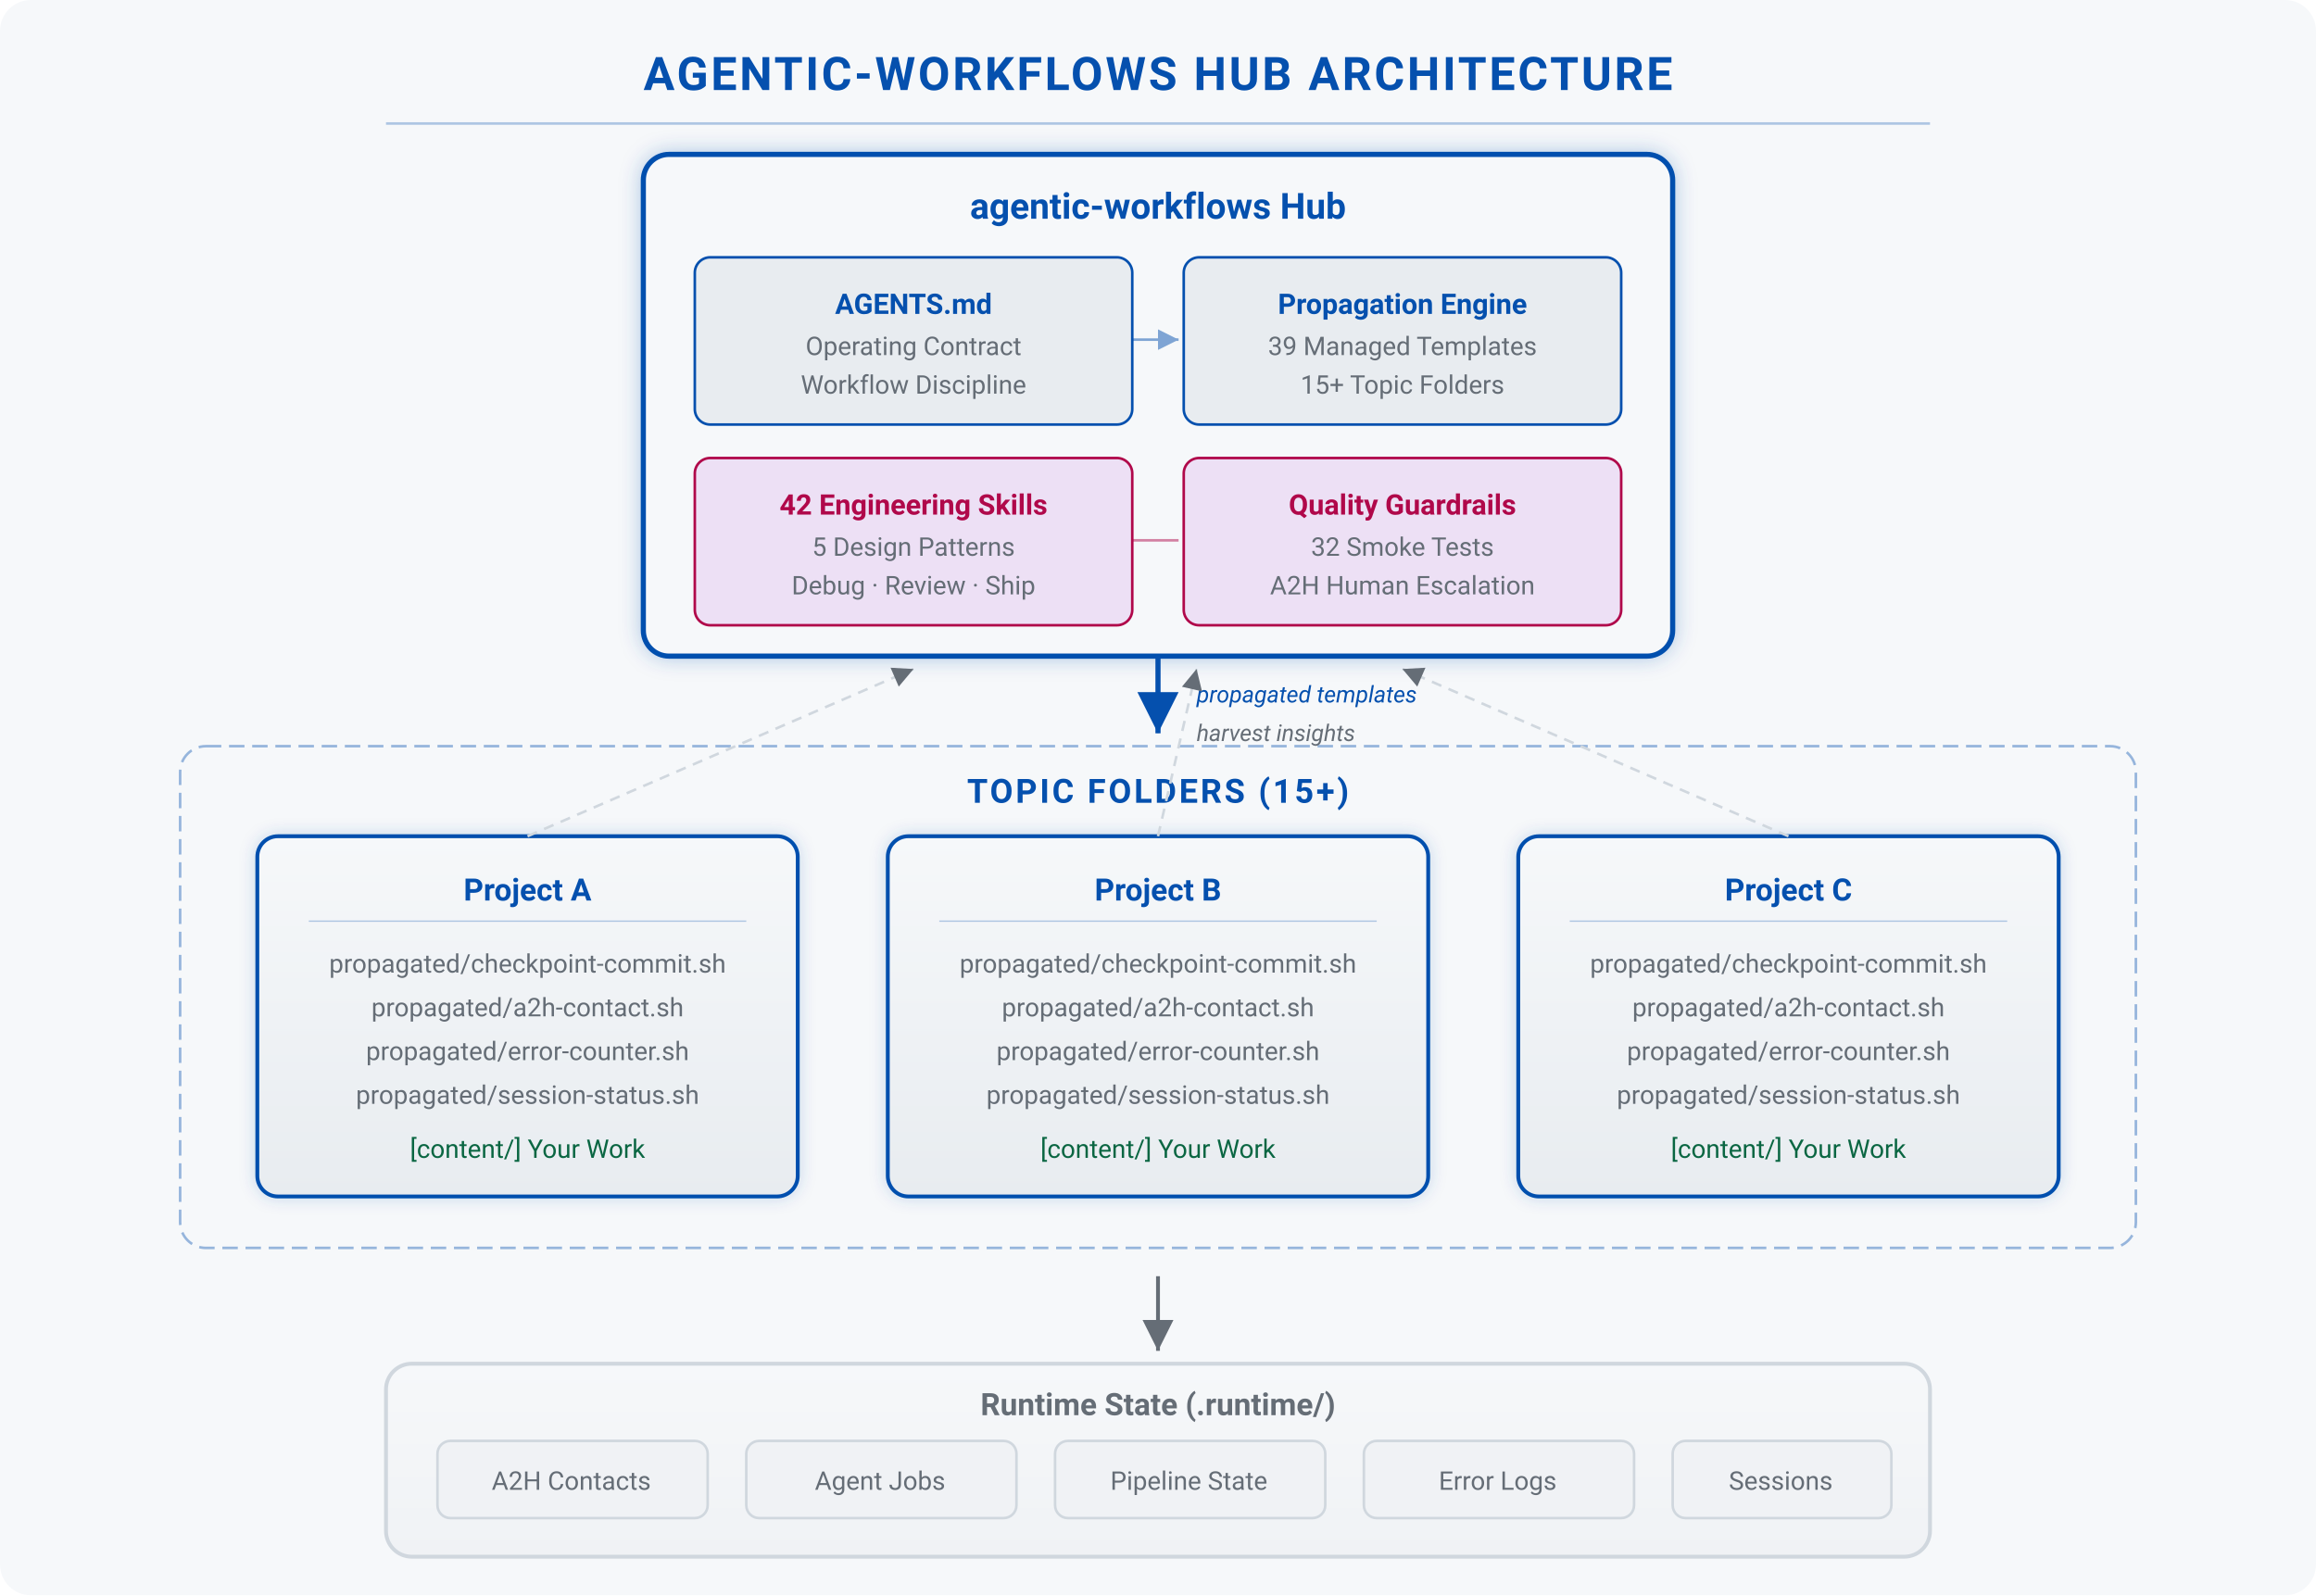
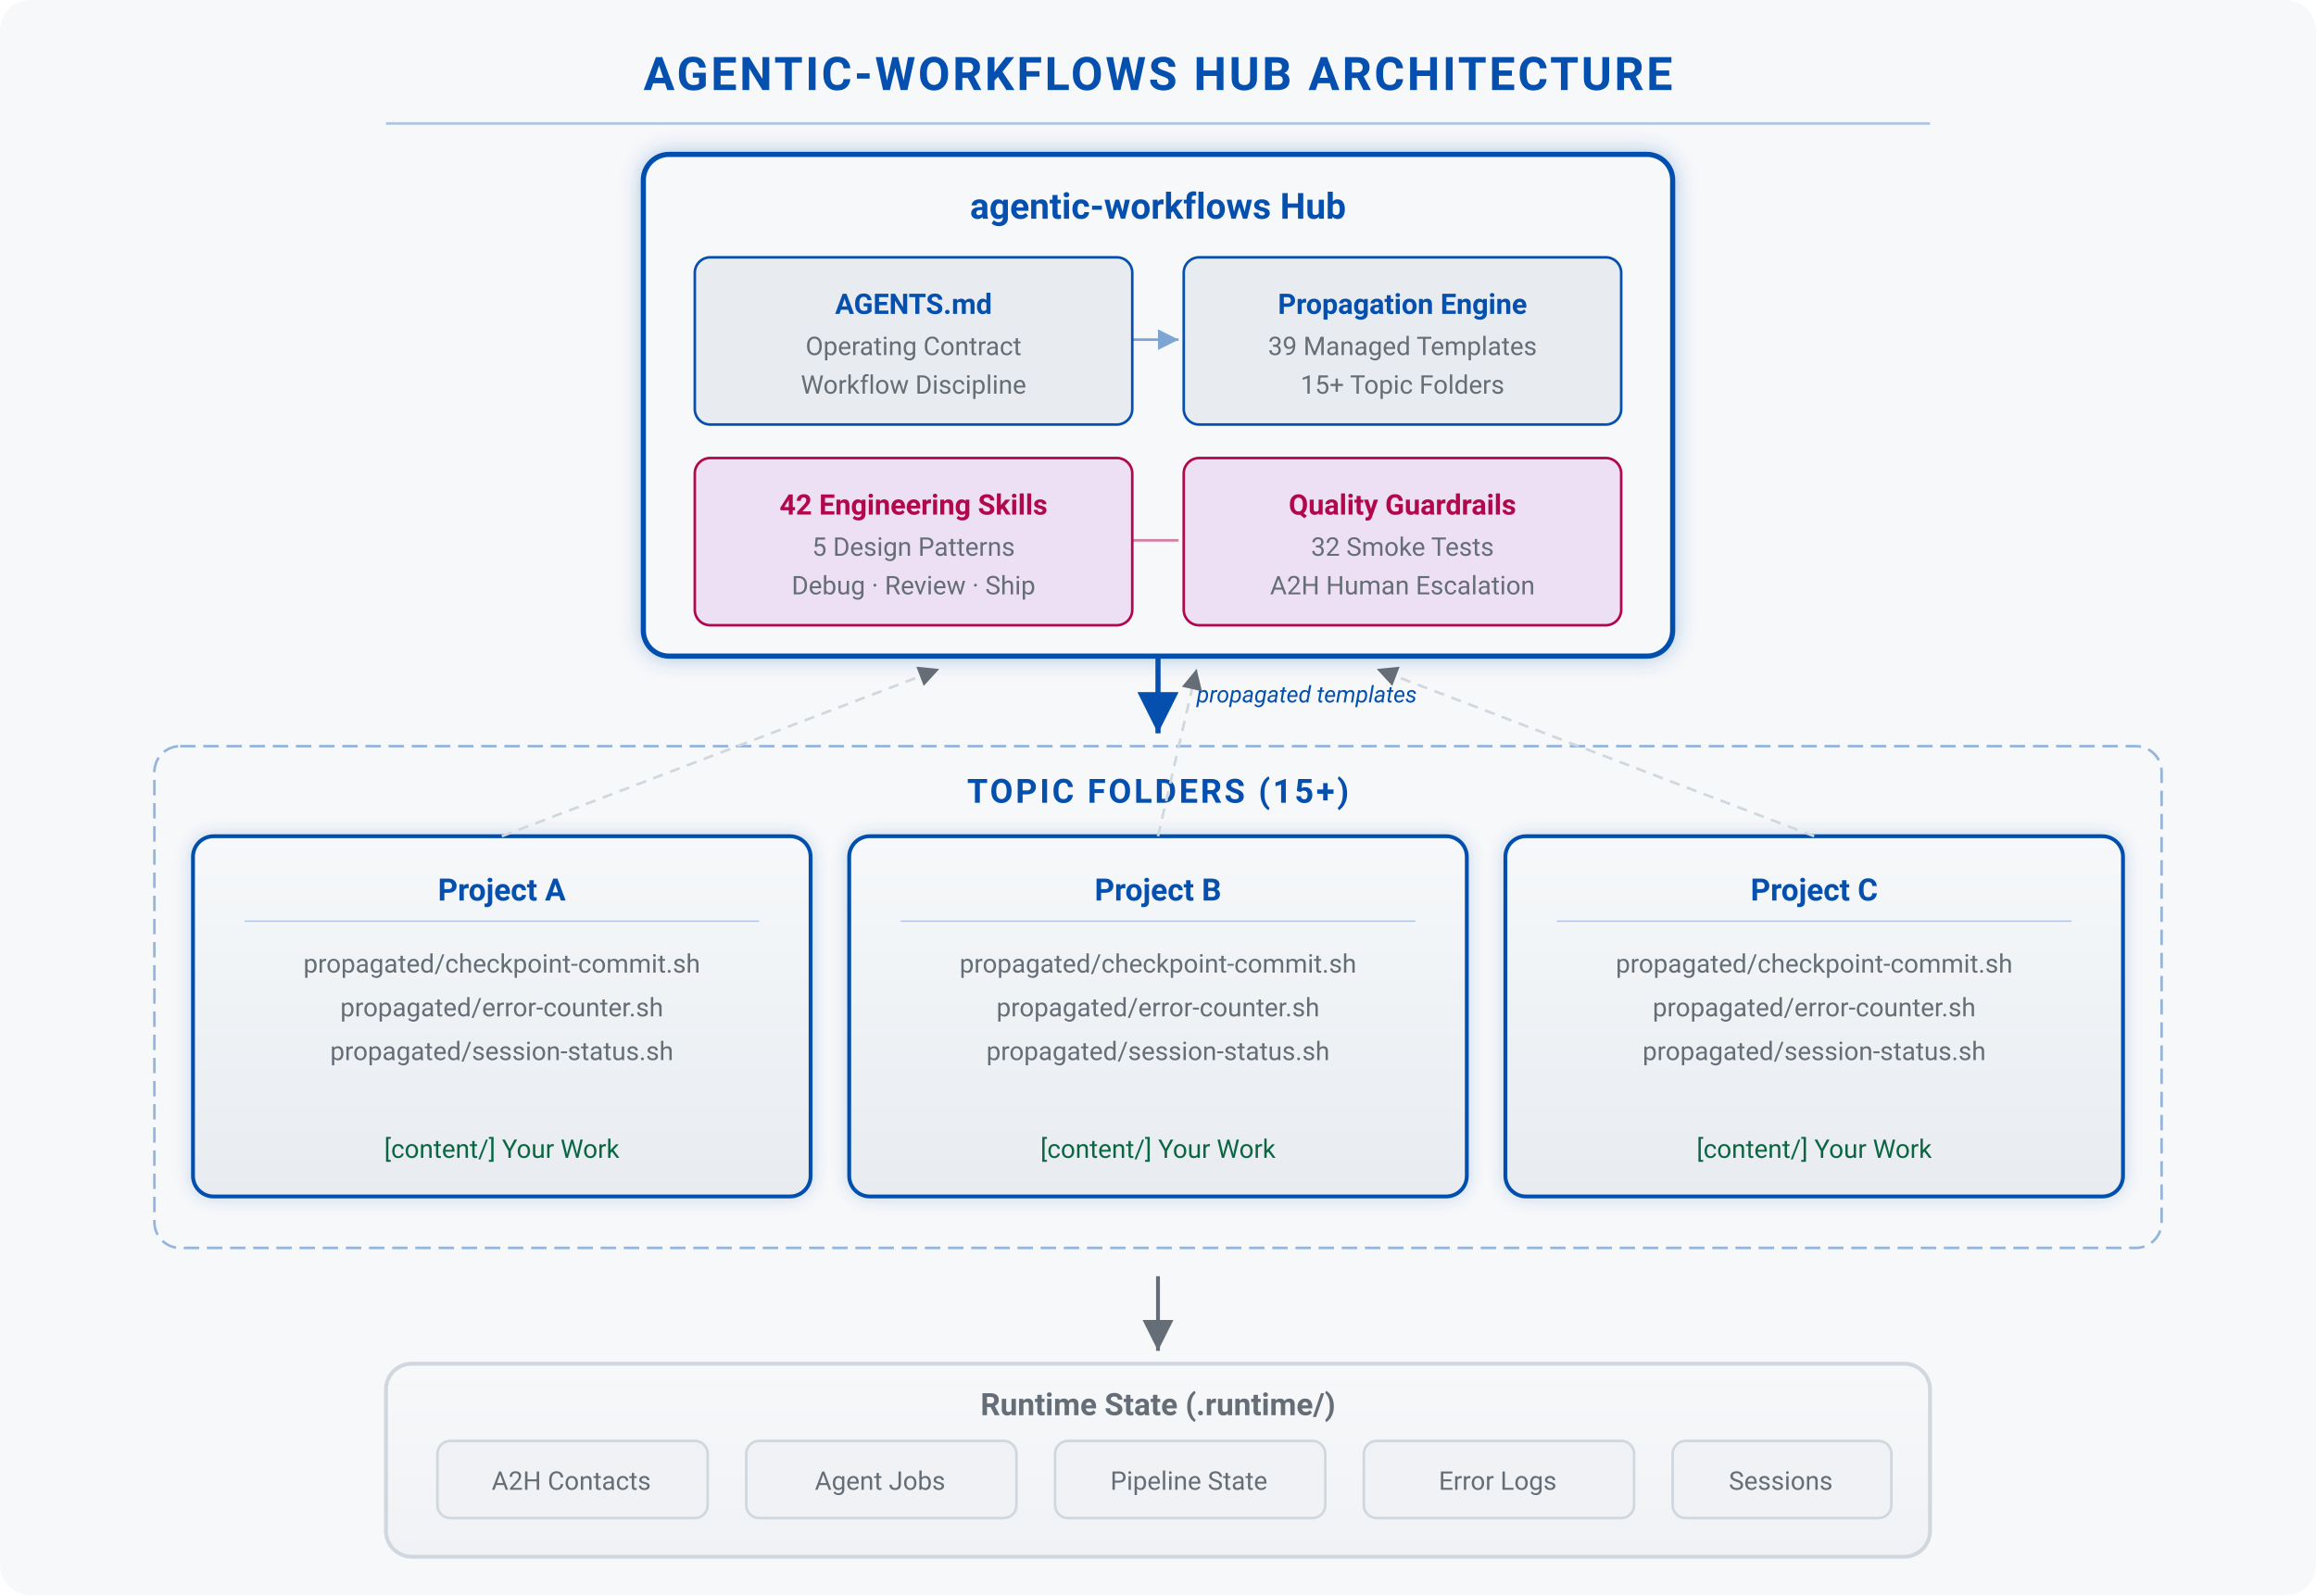
<svg xmlns="http://www.w3.org/2000/svg" viewBox="0 0 900 620" width="100%" height="100%" style="max-width:900px; background:#f6f8fa; border-radius:12px; font-family:-apple-system,BlinkMacSystemFont,'Segoe UI',Roboto,sans-serif;">
  <defs>
    <linearGradient id="hubGrad" x1="0%" y1="0%" x2="100%" y2="100%">
      <stop offset="0%" stop-color="#f6f8fa" />
      <stop offset="100%" stop-color="#f6f8fa" />
    </linearGradient>
    <linearGradient id="topicGrad" x1="0%" y1="0%" x2="0%" y2="100%">
      <stop offset="0%" stop-color="#f6f8fa" />
      <stop offset="100%" stop-color="#e8ecf0" />
    </linearGradient>
    <linearGradient id="runtimeGrad" x1="0%" y1="0%" x2="0%" y2="100%">
      <stop offset="0%" stop-color="#f6f8fa" />
      <stop offset="100%" stop-color="#f0f2f5" />
-     </linearGradient>
-     <linearGradient id="accentGrad" x1="0%" y1="0%" x2="100%" y2="0%">
-       <stop offset="0%" stop-color="#0550ae" />
-       <stop offset="100%" stop-color="#0550ae" />
    </linearGradient>
    <filter id="glow">
      <feDropShadow dx="0" dy="0" stdDeviation="4" flood-color="#0550ae" flood-opacity="0.3" />
    </filter>
    <filter id="glowTopic">
      <feDropShadow dx="0" dy="0" stdDeviation="3" flood-color="#0550ae" flood-opacity="0.2" />
    </filter>
    <marker id="arrowT" viewBox="0 0 10 10" refX="10" refY="5" markerWidth="8" markerHeight="8" orient="auto">
      <path d="M 0 0 L 10 5 L 0 10 z" fill="#0550ae" />
    </marker>
    <marker id="arrowB" viewBox="0 0 10 10" refX="10" refY="5" markerWidth="8" markerHeight="8" orient="auto">
      <path d="M 0 0 L 10 5 L 0 10 z" fill="#656d76" />
    </marker>
  </defs>
  <rect width="900" height="620" rx="12" fill="#f6f8fa" />
  <text x="450" y="35" fill="#0550ae" font-size="18" font-weight="bold" text-anchor="middle" letter-spacing="1">AGENTIC-WORKFLOWS HUB ARCHITECTURE</text>
  <line x1="150" y1="48" x2="750" y2="48" stroke="#0550ae" stroke-width="1" opacity="0.3" />
  <rect x="250" y="60" width="400" height="195" rx="10" fill="url(#hubGrad)" stroke="#0550ae" stroke-width="2" filter="url(#glow)" />
  <text x="450" y="85" fill="#0550ae" font-size="14" font-weight="bold" text-anchor="middle">agentic-workflows Hub</text>
  <rect x="270" y="100" width="170" height="65" rx="6" fill="#e8ecf0" stroke="#0550ae" stroke-width="1" />
  <text x="355" y="122" fill="#0550ae" font-size="11" font-weight="bold" text-anchor="middle">AGENTS.md</text>
  <text x="355" y="138" fill="#656d76" font-size="10" text-anchor="middle">Operating Contract</text>
  <text x="355" y="153" fill="#656d76" font-size="10" text-anchor="middle">Workflow Discipline</text>
  <rect x="460" y="100" width="170" height="65" rx="6" fill="#e8ecf0" stroke="#0550ae" stroke-width="1" />
  <text x="545" y="122" fill="#0550ae" font-size="11" font-weight="bold" text-anchor="middle">Propagation Engine</text>
  <text x="545" y="138" fill="#656d76" font-size="10" text-anchor="middle">39 Managed Templates</text>
  <text x="545" y="153" fill="#656d76" font-size="10" text-anchor="middle">15+ Topic Folders</text>
  <rect x="270" y="178" width="170" height="65" rx="6" fill="#ede0f5" stroke="#b0084a" stroke-width="1" />
  <text x="355" y="200" fill="#b0084a" font-size="11" font-weight="bold" text-anchor="middle">42 Engineering Skills</text>
  <text x="355" y="216" fill="#656d76" font-size="10" text-anchor="middle">5 Design Patterns</text>
  <text x="355" y="231" fill="#656d76" font-size="10" text-anchor="middle">Debug · Review · Ship</text>
  <rect x="460" y="178" width="170" height="65" rx="6" fill="#ede0f5" stroke="#b0084a" stroke-width="1" />
  <text x="545" y="200" fill="#b0084a" font-size="11" font-weight="bold" text-anchor="middle">Quality Guardrails</text>
  <text x="545" y="216" fill="#656d76" font-size="10" text-anchor="middle">32 Smoke Tests</text>
  <text x="545" y="231" fill="#656d76" font-size="10" text-anchor="middle">A2H Human Escalation</text>
  <line x1="440" y1="132" x2="458" y2="132" stroke="#0550ae" stroke-width="1" opacity="0.5" marker-end="url(#arrowT)" />
  <line x1="440" y1="210" x2="458" y2="210" stroke="#b0084a" stroke-width="1" opacity="0.5" />
  <line x1="450" y1="255" x2="450" y2="285" stroke="#0550ae" stroke-width="2" marker-end="url(#arrowT)" />
  <text x="465" y="273" fill="#0550ae" font-size="9" font-style="italic">propagated templates</text>
-   <rect x="70" y="290" width="760" height="195" rx="10" fill="none" stroke="#0550ae" stroke-width="1" stroke-dasharray="6,3" opacity="0.4" />
+   <rect x="60" y="290" width="780" height="195" rx="10" fill="none" stroke="#0550ae" stroke-width="1" stroke-dasharray="6,3" opacity="0.4" />
  <text x="450" y="312" fill="#0550ae" font-size="13" font-weight="bold" text-anchor="middle" letter-spacing="1">TOPIC FOLDERS (15+)</text>
-   <rect x="100" y="325" width="210" height="140" rx="8" fill="url(#topicGrad)" stroke="#0550ae" stroke-width="1.5" filter="url(#glowTopic)" />
-   <text x="205" y="350" fill="#0550ae" font-size="12" font-weight="bold" text-anchor="middle">Project A</text>
-   <line x1="120" y1="358" x2="290" y2="358" stroke="#0550ae" stroke-width="0.5" opacity="0.3" />
-   <text x="205" y="378" fill="#656d76" font-size="10" text-anchor="middle">propagated/checkpoint-commit.sh</text>
-   <text x="205" y="395" fill="#656d76" font-size="10" text-anchor="middle">propagated/a2h-contact.sh</text>
-   <text x="205" y="412" fill="#656d76" font-size="10" text-anchor="middle">propagated/error-counter.sh</text>
-   <text x="205" y="429" fill="#656d76" font-size="10" text-anchor="middle">propagated/session-status.sh</text>
-   <text x="205" y="450" fill="#0a6642" font-size="10" text-anchor="middle">[content/] Your Work</text>
-   <rect x="345" y="325" width="210" height="140" rx="8" fill="url(#topicGrad)" stroke="#0550ae" stroke-width="1.5" filter="url(#glowTopic)" />
+   <rect x="75" y="325" width="240" height="140" rx="8" fill="url(#topicGrad)" stroke="#0550ae" stroke-width="1.5" filter="url(#glowTopic)" />
+   <text x="195" y="350" fill="#0550ae" font-size="12" font-weight="bold" text-anchor="middle">Project A</text>
+   <line x1="95" y1="358" x2="295" y2="358" stroke="#0550ae" stroke-width="0.5" opacity="0.3" />
+   <text x="195" y="378" fill="#656d76" font-size="10" text-anchor="middle">propagated/checkpoint-commit.sh</text>
+   <text x="195" y="395" fill="#656d76" font-size="10" text-anchor="middle">propagated/error-counter.sh</text>
+   <text x="195" y="412" fill="#656d76" font-size="10" text-anchor="middle">propagated/session-status.sh</text>
+   <text x="195" y="450" fill="#0a6642" font-size="10" text-anchor="middle">[content/] Your Work</text>
+   <rect x="330" y="325" width="240" height="140" rx="8" fill="url(#topicGrad)" stroke="#0550ae" stroke-width="1.5" filter="url(#glowTopic)" />
  <text x="450" y="350" fill="#0550ae" font-size="12" font-weight="bold" text-anchor="middle">Project B</text>
-   <line x1="365" y1="358" x2="535" y2="358" stroke="#0550ae" stroke-width="0.5" opacity="0.3" />
+   <line x1="350" y1="358" x2="550" y2="358" stroke="#0550ae" stroke-width="0.5" opacity="0.3" />
  <text x="450" y="378" fill="#656d76" font-size="10" text-anchor="middle">propagated/checkpoint-commit.sh</text>
-   <text x="450" y="395" fill="#656d76" font-size="10" text-anchor="middle">propagated/a2h-contact.sh</text>
-   <text x="450" y="412" fill="#656d76" font-size="10" text-anchor="middle">propagated/error-counter.sh</text>
-   <text x="450" y="429" fill="#656d76" font-size="10" text-anchor="middle">propagated/session-status.sh</text>
+   <text x="450" y="395" fill="#656d76" font-size="10" text-anchor="middle">propagated/error-counter.sh</text>
+   <text x="450" y="412" fill="#656d76" font-size="10" text-anchor="middle">propagated/session-status.sh</text>
  <text x="450" y="450" fill="#0a6642" font-size="10" text-anchor="middle">[content/] Your Work</text>
-   <rect x="590" y="325" width="210" height="140" rx="8" fill="url(#topicGrad)" stroke="#0550ae" stroke-width="1.5" filter="url(#glowTopic)" />
-   <text x="695" y="350" fill="#0550ae" font-size="12" font-weight="bold" text-anchor="middle">Project C</text>
-   <line x1="610" y1="358" x2="780" y2="358" stroke="#0550ae" stroke-width="0.5" opacity="0.3" />
-   <text x="695" y="378" fill="#656d76" font-size="10" text-anchor="middle">propagated/checkpoint-commit.sh</text>
-   <text x="695" y="395" fill="#656d76" font-size="10" text-anchor="middle">propagated/a2h-contact.sh</text>
-   <text x="695" y="412" fill="#656d76" font-size="10" text-anchor="middle">propagated/error-counter.sh</text>
-   <text x="695" y="429" fill="#656d76" font-size="10" text-anchor="middle">propagated/session-status.sh</text>
-   <text x="695" y="450" fill="#0a6642" font-size="10" text-anchor="middle">[content/] Your Work</text>
-   <line x1="205" y1="325" x2="355" y2="260" stroke="#d0d7de" stroke-width="1" stroke-dasharray="4,3" marker-end="url(#arrowB)" />
+   <rect x="585" y="325" width="240" height="140" rx="8" fill="url(#topicGrad)" stroke="#0550ae" stroke-width="1.5" filter="url(#glowTopic)" />
+   <text x="705" y="350" fill="#0550ae" font-size="12" font-weight="bold" text-anchor="middle">Project C</text>
+   <line x1="605" y1="358" x2="805" y2="358" stroke="#0550ae" stroke-width="0.5" opacity="0.3" />
+   <text x="705" y="378" fill="#656d76" font-size="10" text-anchor="middle">propagated/checkpoint-commit.sh</text>
+   <text x="705" y="395" fill="#656d76" font-size="10" text-anchor="middle">propagated/error-counter.sh</text>
+   <text x="705" y="412" fill="#656d76" font-size="10" text-anchor="middle">propagated/session-status.sh</text>
+   <text x="705" y="450" fill="#0a6642" font-size="10" text-anchor="middle">[content/] Your Work</text>
+   <line x1="195" y1="325" x2="365" y2="260" stroke="#d0d7de" stroke-width="1" stroke-dasharray="4,3" marker-end="url(#arrowB)" />
  <line x1="450" y1="325" x2="465" y2="260" stroke="#d0d7de" stroke-width="1" stroke-dasharray="4,3" marker-end="url(#arrowB)" />
-   <line x1="695" y1="325" x2="545" y2="260" stroke="#d0d7de" stroke-width="1" stroke-dasharray="4,3" marker-end="url(#arrowB)" />
-   <text x="465" y="288" fill="#656d76" font-size="9" font-style="italic">harvest insights</text>
+   <line x1="705" y1="325" x2="535" y2="260" stroke="#d0d7de" stroke-width="1" stroke-dasharray="4,3" marker-end="url(#arrowB)" />
  <line x1="450" y1="496" x2="450" y2="525" stroke="#656d76" stroke-width="1.5" marker-end="url(#arrowB)" />
  <rect x="150" y="530" width="600" height="75" rx="10" fill="url(#runtimeGrad)" stroke="#d0d7de" stroke-width="1.5" />
  <text x="450" y="550" fill="#656d76" font-size="12" font-weight="bold" text-anchor="middle">Runtime State (.runtime/)</text>
  <rect x="170" y="560" width="105" height="30" rx="5" fill="#f0f2f5" stroke="#d0d7de" stroke-width="1" />
  <text x="222" y="579" fill="#656d76" font-size="10" text-anchor="middle">A2H Contacts</text>
  <rect x="290" y="560" width="105" height="30" rx="5" fill="#f0f2f5" stroke="#d0d7de" stroke-width="1" />
  <text x="342" y="579" fill="#656d76" font-size="10" text-anchor="middle">Agent Jobs</text>
  <rect x="410" y="560" width="105" height="30" rx="5" fill="#f0f2f5" stroke="#d0d7de" stroke-width="1" />
  <text x="462" y="579" fill="#656d76" font-size="10" text-anchor="middle">Pipeline State</text>
  <rect x="530" y="560" width="105" height="30" rx="5" fill="#f0f2f5" stroke="#d0d7de" stroke-width="1" />
  <text x="582" y="579" fill="#656d76" font-size="10" text-anchor="middle">Error Logs</text>
  <rect x="650" y="560" width="85" height="30" rx="5" fill="#f0f2f5" stroke="#d0d7de" stroke-width="1" />
  <text x="692" y="579" fill="#656d76" font-size="10" text-anchor="middle">Sessions</text>
</svg>
